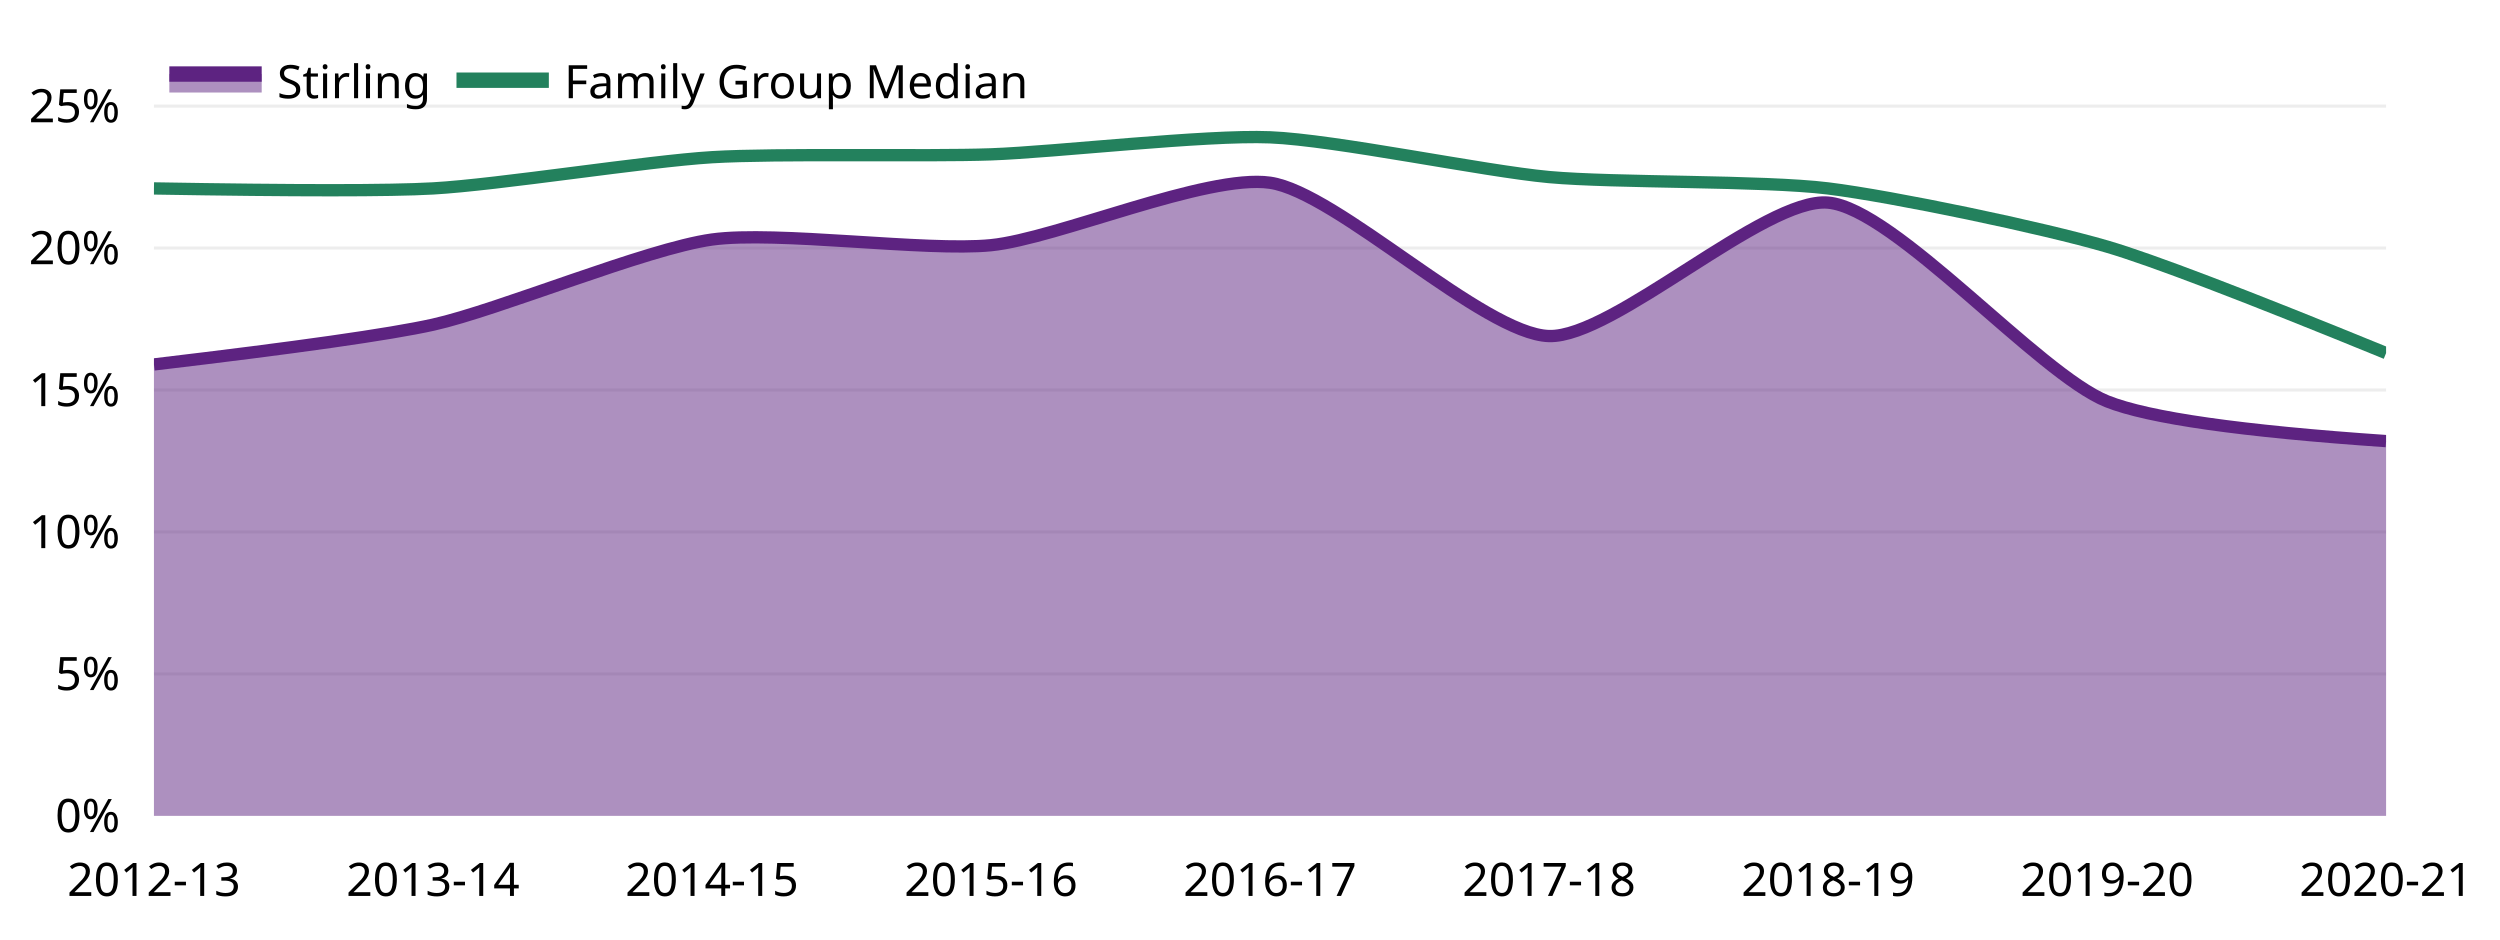
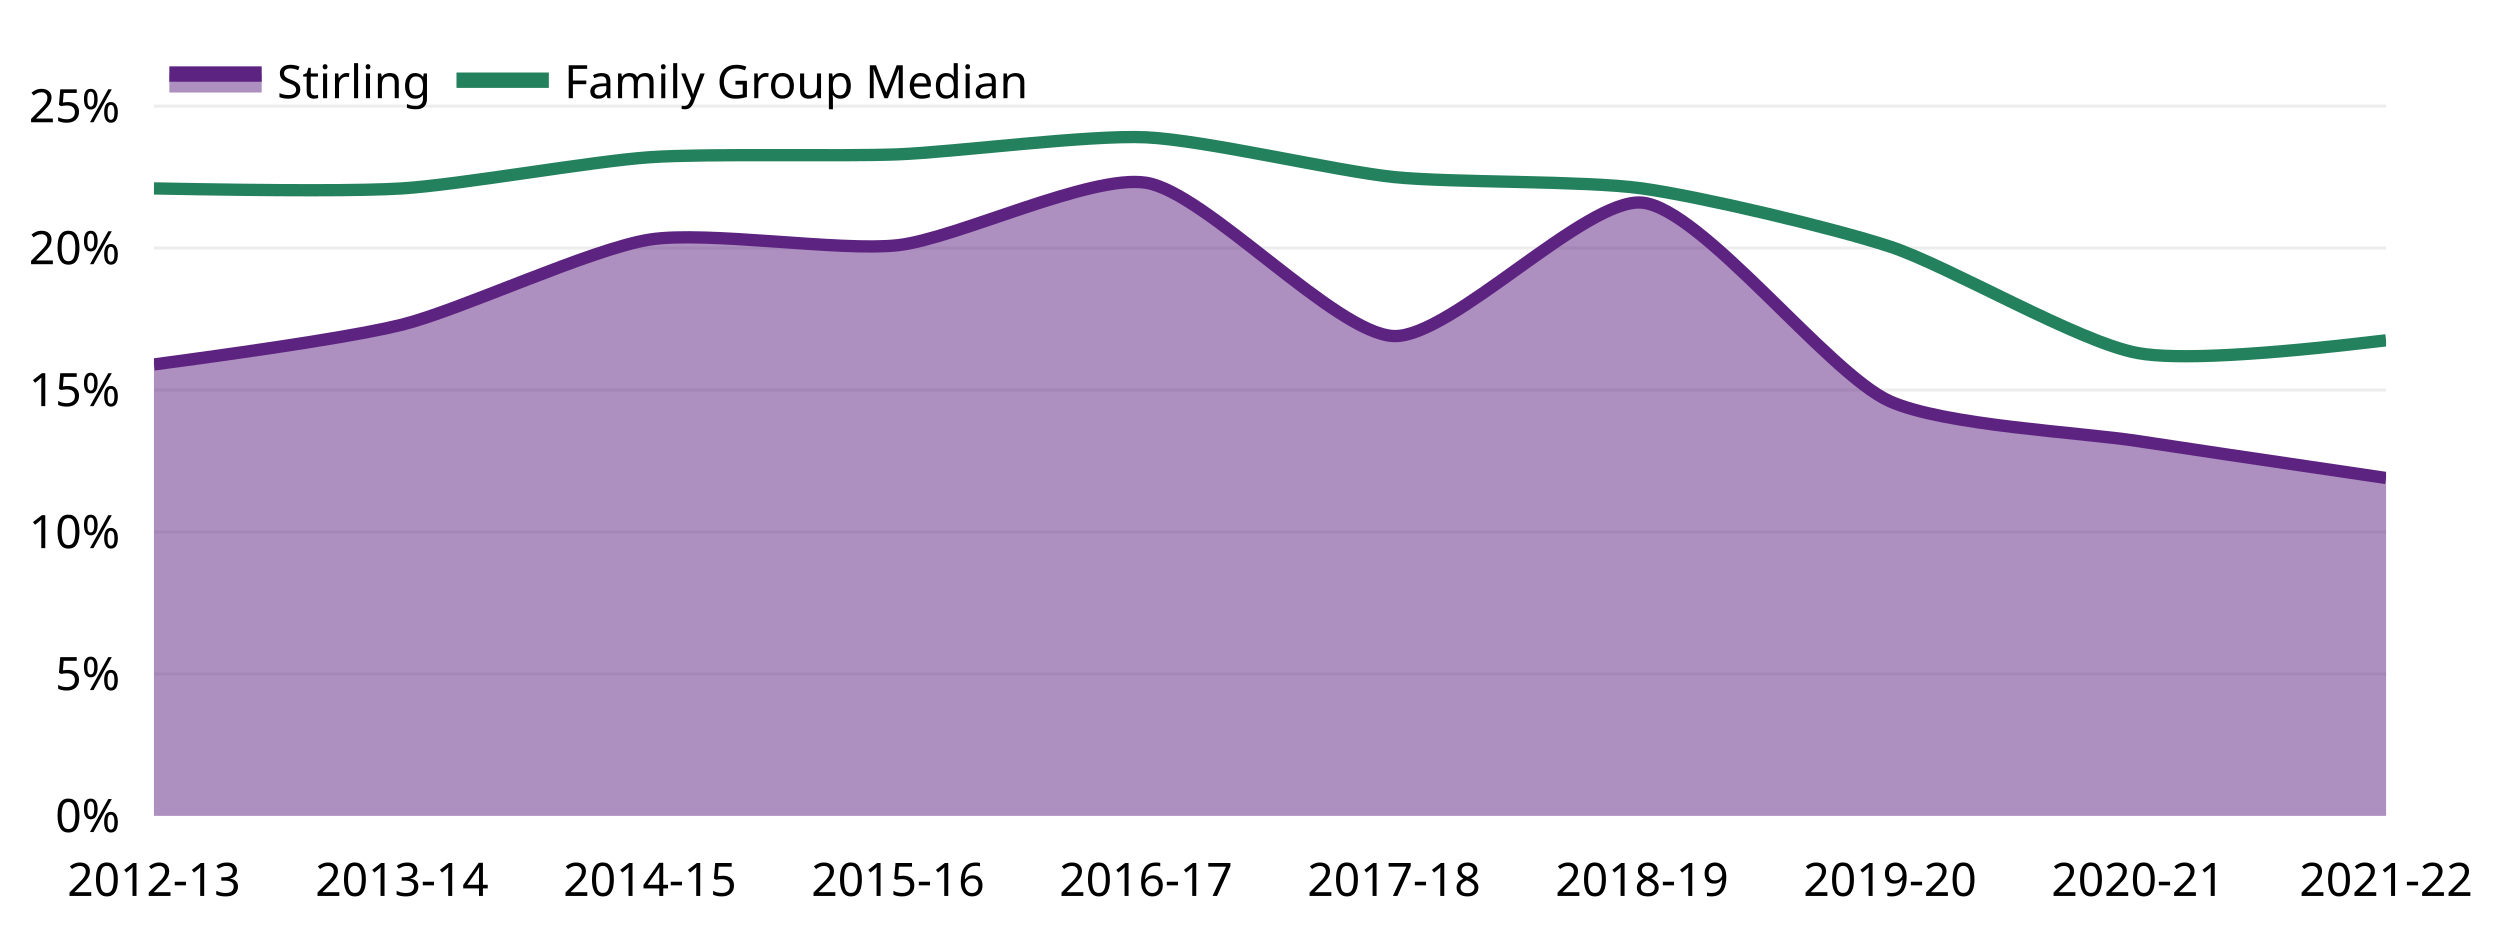
<svg xmlns="http://www.w3.org/2000/svg" class="main-svg" width="812" height="305" style="" viewBox="0 0 812 305">
  <rect x="0" y="0" width="812" height="305" style="fill: rgb(255, 255, 255); fill-opacity: 1;" />
-   <defs id="defs-33e692">
+   <defs id="defs-5a6ab8">
    <g class="clips">
-       <clipPath id="clip33e692xyplot" class="plotclip">
+       <clipPath id="clip5a6ab8xyplot" class="plotclip">
        <rect width="725" height="232" />
      </clipPath>
-       <clipPath class="axesclip" id="clip33e692x">
+       <clipPath class="axesclip" id="clip5a6ab8x">
        <rect x="50" y="0" width="725" height="305" />
      </clipPath>
-       <clipPath class="axesclip" id="clip33e692y">
+       <clipPath class="axesclip" id="clip5a6ab8y">
        <rect x="0" y="33" width="812" height="232" />
      </clipPath>
-       <clipPath class="axesclip" id="clip33e692xy">
+       <clipPath class="axesclip" id="clip5a6ab8xy">
        <rect x="50" y="33" width="725" height="232" />
      </clipPath>
    </g>
    <g class="gradients" />
    <g class="patterns" />
  </defs>
  <g class="bglayer">
    <rect class="bg" x="40" y="23" width="745" height="252" style="fill: rgb(0, 0, 0); fill-opacity: 0; stroke-width: 0;" />
  </g>
  <g class="layer-below">
    <g class="imagelayer" />
    <g class="shapelayer" />
  </g>
  <g class="cartesianlayer">
    <g class="subplot xy">
      <g class="layer-subplot">
        <g class="shapelayer" />
        <g class="imagelayer" />
      </g>
      <g class="gridlayer">
        <g class="x">
-           <path class="xgrid crisp" transform="translate(140.63,0)" d="M0,33v232" style="stroke: rgb(255, 255, 255); stroke-opacity: 1; stroke-width: 1px;" />
-           <path class="xgrid crisp" transform="translate(231.25,0)" d="M0,33v232" style="stroke: rgb(255, 255, 255); stroke-opacity: 1; stroke-width: 1px;" />
-           <path class="xgrid crisp" transform="translate(321.88,0)" d="M0,33v232" style="stroke: rgb(255, 255, 255); stroke-opacity: 1; stroke-width: 1px;" />
-           <path class="xgrid crisp" transform="translate(412.5,0)" d="M0,33v232" style="stroke: rgb(255, 255, 255); stroke-opacity: 1; stroke-width: 1px;" />
-           <path class="xgrid crisp" transform="translate(503.13,0)" d="M0,33v232" style="stroke: rgb(255, 255, 255); stroke-opacity: 1; stroke-width: 1px;" />
-           <path class="xgrid crisp" transform="translate(593.75,0)" d="M0,33v232" style="stroke: rgb(255, 255, 255); stroke-opacity: 1; stroke-width: 1px;" />
-           <path class="xgrid crisp" transform="translate(684.38,0)" d="M0,33v232" style="stroke: rgb(255, 255, 255); stroke-opacity: 1; stroke-width: 1px;" />
+           <path class="xgrid crisp" transform="translate(130.56,0)" d="M0,33v232" style="stroke: rgb(255, 255, 255); stroke-opacity: 1; stroke-width: 1px;" />
+           <path class="xgrid crisp" transform="translate(211.11,0)" d="M0,33v232" style="stroke: rgb(255, 255, 255); stroke-opacity: 1; stroke-width: 1px;" />
+           <path class="xgrid crisp" transform="translate(291.67,0)" d="M0,33v232" style="stroke: rgb(255, 255, 255); stroke-opacity: 1; stroke-width: 1px;" />
+           <path class="xgrid crisp" transform="translate(372.22,0)" d="M0,33v232" style="stroke: rgb(255, 255, 255); stroke-opacity: 1; stroke-width: 1px;" />
+           <path class="xgrid crisp" transform="translate(452.78,0)" d="M0,33v232" style="stroke: rgb(255, 255, 255); stroke-opacity: 1; stroke-width: 1px;" />
+           <path class="xgrid crisp" transform="translate(533.33,0)" d="M0,33v232" style="stroke: rgb(255, 255, 255); stroke-opacity: 1; stroke-width: 1px;" />
+           <path class="xgrid crisp" transform="translate(613.89,0)" d="M0,33v232" style="stroke: rgb(255, 255, 255); stroke-opacity: 1; stroke-width: 1px;" />
+           <path class="xgrid crisp" transform="translate(694.44,0)" d="M0,33v232" style="stroke: rgb(255, 255, 255); stroke-opacity: 1; stroke-width: 1px;" />
        </g>
        <g class="y">
          <path class="ygrid crisp" transform="translate(0,218.89)" d="M50,0h725" style="stroke: rgb(237, 237, 237); stroke-opacity: 1; stroke-width: 1px;" />
          <path class="ygrid crisp" transform="translate(0,172.78)" d="M50,0h725" style="stroke: rgb(237, 237, 237); stroke-opacity: 1; stroke-width: 1px;" />
          <path class="ygrid crisp" transform="translate(0,126.67)" d="M50,0h725" style="stroke: rgb(237, 237, 237); stroke-opacity: 1; stroke-width: 1px;" />
          <path class="ygrid crisp" transform="translate(0,80.56)" d="M50,0h725" style="stroke: rgb(237, 237, 237); stroke-opacity: 1; stroke-width: 1px;" />
          <path class="ygrid crisp" transform="translate(0,34.46)" d="M50,0h725" style="stroke: rgb(237, 237, 237); stroke-opacity: 1; stroke-width: 1px;" />
        </g>
      </g>
      <g class="zerolinelayer">
        <path class="yzl zl crisp" transform="translate(0,265)" d="M50,0h725" style="stroke: rgb(255, 255, 255); stroke-opacity: 1; stroke-width: 2px;" />
      </g>
      <path class="xlines-below" />
      <path class="ylines-below" />
      <g class="overlines-below" />
      <g class="xaxislayer-below" />
      <g class="yaxislayer-below" />
      <g class="overaxes-below" />
-       <g class="plot" transform="translate(50,33)" clip-path="url(#clip33e692xyplot)">
+       <g class="plot" transform="translate(50,33)" clip-path="url(#clip5a6ab8xyplot)">
        <g class="scatterlayer mlayer">
-           <g class="trace scatter trace9f5cc5" style="stroke-miterlimit: 2;">
+           <g class="trace scatter trace366946" style="stroke-miterlimit: 2;">
            <g class="fills">
              <g>
-                 <path class="js-fill" d="M725,232L0,232L0,85.37Q69.66,77.12 90.63,72.46C111.96,67.72 159.87,47.77 181.25,44.8C202.17,41.9 250.86,48.75 271.88,46.64C293.16,44.51 341.89,23.42 362.5,26.35C384.25,29.44 431.83,75.55 453.13,76.15C474.12,76.74 523.12,31.02 543.75,32.81C565.46,34.69 612.1,88.45 634.38,97.36Q654.59,105.44 725,110.27" style="fill: rgb(93, 35, 129); fill-opacity: 0.5; stroke-width: 0;" />
+                 <path class="js-fill" d="M725,232L0,232L0,85.37Q61.96,77.11 80.56,72.46C99.56,67.71 142.05,47.76 161.11,44.8C179.65,41.92 223.01,48.74 241.67,46.64C260.61,44.51 304,23.53 322.22,26.35C341.67,29.36 383.82,75.58 402.78,76.15C421.42,76.71 465.07,31.14 483.33,32.81C502.73,34.58 543.85,88.48 563.89,97.36C581.7,105.26 625.64,107.36 644.44,110.27Q663.23,113.17 725,122.26" style="fill: rgb(93, 35, 129); fill-opacity: 0.5; stroke-width: 0;" />
              </g>
            </g>
            <g class="errorbars" />
            <g class="lines">
-               <path class="js-line" d="M0,85.37Q69.66,77.12 90.63,72.46C111.96,67.72 159.87,47.77 181.25,44.8C202.17,41.9 250.86,48.75 271.88,46.64C293.16,44.51 341.89,23.42 362.5,26.35C384.25,29.44 431.83,75.55 453.13,76.15C474.12,76.74 523.12,31.02 543.75,32.81C565.46,34.69 612.1,88.45 634.38,97.36Q654.59,105.44 725,110.27" style="vector-effect: non-scaling-stroke; fill: none; stroke: rgb(93, 35, 129); stroke-opacity: 1; stroke-width: 4px; opacity: 1;" />
+               <path class="js-line" d="M0,85.37Q61.96,77.11 80.56,72.46C99.56,67.71 142.05,47.76 161.11,44.8C179.65,41.92 223.01,48.74 241.67,46.64C260.61,44.51 304,23.53 322.22,26.35C341.67,29.36 383.82,75.58 402.78,76.15C421.42,76.71 465.07,31.14 483.33,32.81C502.73,34.58 543.85,88.48 563.89,97.36C581.7,105.26 625.64,107.36 644.44,110.27Q663.23,113.17 725,122.26" style="vector-effect: non-scaling-stroke; fill: none; stroke: rgb(93, 35, 129); stroke-opacity: 1; stroke-width: 4px; opacity: 1;" />
            </g>
            <g class="points" />
            <g class="text" />
          </g>
-           <g class="trace scatter trace7c0110" style="stroke-miterlimit: 2; opacity: 1;">
+           <g class="trace scatter trace41215b" style="stroke-miterlimit: 2; opacity: 1;">
            <g class="fills" />
            <g class="errorbars" />
            <g class="lines">
-               <path class="js-line" d="M0,28.2Q69.52,29.38 90.63,28.2C111.81,27.02 160.07,19.35 181.25,18.06C202.36,16.77 250.74,17.88 271.88,17.13C293.03,16.38 341.4,10.75 362.5,11.6C383.69,12.45 431.93,22.57 453.13,24.51C474.23,26.44 522.71,25.6 543.75,28.2C565.01,30.83 613.47,40.97 634.38,47.1Q655.78,53.37 725,81.69" style="vector-effect: non-scaling-stroke; fill: none; stroke: rgb(35, 129, 93); stroke-opacity: 1; stroke-width: 4px; opacity: 1;" />
+               <path class="js-line" d="M0,28.2Q61.8,29.38 80.56,28.2C99.39,27.02 142.28,19.35 161.11,18.06C179.87,16.78 222.88,17.88 241.67,17.13C260.48,16.38 303.47,10.75 322.22,11.6C341.07,12.45 383.93,22.57 402.78,24.51C421.52,26.43 464.65,25.6 483.33,28.2C502.25,30.83 545.36,41 563.89,47.1C582.97,53.38 625.24,78.25 644.44,81.69Q662.86,84.99 725,77.54" style="vector-effect: non-scaling-stroke; fill: none; stroke: rgb(35, 129, 93); stroke-opacity: 1; stroke-width: 4px; opacity: 1;" />
            </g>
            <g class="points" />
            <g class="text" />
          </g>
        </g>
      </g>
      <g class="overplot" />
      <path class="xlines-above crisp" d="M0,0" style="fill: none;" />
      <path class="ylines-above crisp" d="M0,0" style="fill: none;" />
      <g class="overlines-above" />
      <g class="xaxislayer-above">
        <g class="xtick">
          <text text-anchor="middle" x="0" y="291" transform="translate(50,0)" style="font-family: 'Segoe UI Semibold'; font-size: 15px; fill: rgb(0, 0, 0); fill-opacity: 1; white-space: pre; opacity: 1;">2012-13</text>
        </g>
        <g class="xtick">
-           <text text-anchor="middle" x="0" y="291" transform="translate(140.63,0)" style="font-family: 'Segoe UI Semibold'; font-size: 15px; fill: rgb(0, 0, 0); fill-opacity: 1; white-space: pre; opacity: 1;">2013-14</text>
-         </g>
-         <g class="xtick">
-           <text text-anchor="middle" x="0" y="291" transform="translate(231.25,0)" style="font-family: 'Segoe UI Semibold'; font-size: 15px; fill: rgb(0, 0, 0); fill-opacity: 1; white-space: pre; opacity: 1;">2014-15</text>
-         </g>
-         <g class="xtick">
-           <text text-anchor="middle" x="0" y="291" transform="translate(321.88,0)" style="font-family: 'Segoe UI Semibold'; font-size: 15px; fill: rgb(0, 0, 0); fill-opacity: 1; white-space: pre; opacity: 1;">2015-16</text>
-         </g>
-         <g class="xtick">
-           <text text-anchor="middle" x="0" y="291" transform="translate(412.5,0)" style="font-family: 'Segoe UI Semibold'; font-size: 15px; fill: rgb(0, 0, 0); fill-opacity: 1; white-space: pre; opacity: 1;">2016-17</text>
-         </g>
-         <g class="xtick">
-           <text text-anchor="middle" x="0" y="291" transform="translate(503.13,0)" style="font-family: 'Segoe UI Semibold'; font-size: 15px; fill: rgb(0, 0, 0); fill-opacity: 1; white-space: pre; opacity: 1;">2017-18</text>
-         </g>
-         <g class="xtick">
-           <text text-anchor="middle" x="0" y="291" transform="translate(593.75,0)" style="font-family: 'Segoe UI Semibold'; font-size: 15px; fill: rgb(0, 0, 0); fill-opacity: 1; white-space: pre; opacity: 1;">2018-19</text>
-         </g>
-         <g class="xtick">
-           <text text-anchor="middle" x="0" y="291" transform="translate(684.38,0)" style="font-family: 'Segoe UI Semibold'; font-size: 15px; fill: rgb(0, 0, 0); fill-opacity: 1; white-space: pre; opacity: 1;">2019-20</text>
-         </g>
-         <g class="xtick">
-           <text text-anchor="middle" x="0" y="291" transform="translate(775,0)" style="font-family: 'Segoe UI Semibold'; font-size: 15px; fill: rgb(0, 0, 0); fill-opacity: 1; white-space: pre; opacity: 1;">2020-21</text>
+           <text text-anchor="middle" x="0" y="291" transform="translate(130.56,0)" style="font-family: 'Segoe UI Semibold'; font-size: 15px; fill: rgb(0, 0, 0); fill-opacity: 1; white-space: pre; opacity: 1;">2013-14</text>
+         </g>
+         <g class="xtick">
+           <text text-anchor="middle" x="0" y="291" transform="translate(211.11,0)" style="font-family: 'Segoe UI Semibold'; font-size: 15px; fill: rgb(0, 0, 0); fill-opacity: 1; white-space: pre; opacity: 1;">2014-15</text>
+         </g>
+         <g class="xtick">
+           <text text-anchor="middle" x="0" y="291" transform="translate(291.67,0)" style="font-family: 'Segoe UI Semibold'; font-size: 15px; fill: rgb(0, 0, 0); fill-opacity: 1; white-space: pre; opacity: 1;">2015-16</text>
+         </g>
+         <g class="xtick">
+           <text text-anchor="middle" x="0" y="291" transform="translate(372.22,0)" style="font-family: 'Segoe UI Semibold'; font-size: 15px; fill: rgb(0, 0, 0); fill-opacity: 1; white-space: pre; opacity: 1;">2016-17</text>
+         </g>
+         <g class="xtick">
+           <text text-anchor="middle" x="0" y="291" transform="translate(452.78,0)" style="font-family: 'Segoe UI Semibold'; font-size: 15px; fill: rgb(0, 0, 0); fill-opacity: 1; white-space: pre; opacity: 1;">2017-18</text>
+         </g>
+         <g class="xtick">
+           <text text-anchor="middle" x="0" y="291" transform="translate(533.33,0)" style="font-family: 'Segoe UI Semibold'; font-size: 15px; fill: rgb(0, 0, 0); fill-opacity: 1; white-space: pre; opacity: 1;">2018-19</text>
+         </g>
+         <g class="xtick">
+           <text text-anchor="middle" x="0" y="291" transform="translate(613.89,0)" style="font-family: 'Segoe UI Semibold'; font-size: 15px; fill: rgb(0, 0, 0); fill-opacity: 1; white-space: pre; opacity: 1;">2019-20</text>
+         </g>
+         <g class="xtick">
+           <text text-anchor="middle" x="0" y="291" transform="translate(694.44,0)" style="font-family: 'Segoe UI Semibold'; font-size: 15px; fill: rgb(0, 0, 0); fill-opacity: 1; white-space: pre; opacity: 1;">2020-21</text>
+         </g>
+         <g class="xtick">
+           <text text-anchor="middle" x="0" y="291" transform="translate(775,0)" style="font-family: 'Segoe UI Semibold'; font-size: 15px; fill: rgb(0, 0, 0); fill-opacity: 1; white-space: pre; opacity: 1;">2021-22</text>
        </g>
      </g>
      <g class="yaxislayer-above">
        <g class="ytick">
          <text text-anchor="end" x="39" y="5.25" transform="translate(0,265)" style="font-family: 'Segoe UI Semibold'; font-size: 15px; fill: rgb(0, 0, 0); fill-opacity: 1; white-space: pre; opacity: 1;">0%</text>
        </g>
        <g class="ytick">
          <text text-anchor="end" x="39" y="5.25" style="font-family: 'Segoe UI Semibold'; font-size: 15px; fill: rgb(0, 0, 0); fill-opacity: 1; white-space: pre; opacity: 1;" transform="translate(0,218.89)">5%</text>
        </g>
        <g class="ytick">
          <text text-anchor="end" x="39" y="5.25" style="font-family: 'Segoe UI Semibold'; font-size: 15px; fill: rgb(0, 0, 0); fill-opacity: 1; white-space: pre; opacity: 1;" transform="translate(0,172.78)">10%</text>
        </g>
        <g class="ytick">
          <text text-anchor="end" x="39" y="5.25" style="font-family: 'Segoe UI Semibold'; font-size: 15px; fill: rgb(0, 0, 0); fill-opacity: 1; white-space: pre; opacity: 1;" transform="translate(0,126.67)">15%</text>
        </g>
        <g class="ytick">
          <text text-anchor="end" x="39" y="5.25" style="font-family: 'Segoe UI Semibold'; font-size: 15px; fill: rgb(0, 0, 0); fill-opacity: 1; white-space: pre; opacity: 1;" transform="translate(0,80.56)">20%</text>
        </g>
        <g class="ytick">
          <text text-anchor="end" x="39" y="5.25" style="font-family: 'Segoe UI Semibold'; font-size: 15px; fill: rgb(0, 0, 0); fill-opacity: 1; white-space: pre; opacity: 1;" transform="translate(0,34.46)">25%</text>
        </g>
      </g>
      <g class="overaxes-above" />
    </g>
  </g>
  <g class="polarlayer" />
  <g class="smithlayer" />
  <g class="ternarylayer" />
  <g class="geolayer" />
  <g class="funnelarealayer" />
  <g class="pielayer" />
  <g class="iciclelayer" />
  <g class="treemaplayer" />
  <g class="sunburstlayer" />
  <g class="glimages" />
-   <defs id="topdefs-33e692">
+   <defs id="topdefs-5a6ab8">
    <g class="clips" />
-     <clipPath id="legend33e692">
+     <clipPath id="legend5a6ab8">
      <rect width="285" height="33" x="0" y="0" />
    </clipPath>
  </defs>
  <g class="layer-above">
    <g class="imagelayer" />
    <g class="shapelayer" />
  </g>
  <g class="infolayer">
    <g class="legend" pointer-events="all" transform="translate(50,9.8)">
      <rect class="bg" shape-rendering="crispEdges" width="285" height="33" x="0" y="0" style="stroke: rgb(68, 68, 68); stroke-opacity: 1; fill: rgb(0, 0, 0); fill-opacity: 0; stroke-width: 0px;" />
-       <g class="scrollbox" transform="" clip-path="url(#legend33e692)">
+       <g class="scrollbox" transform="" clip-path="url(#legend5a6ab8)">
        <g class="groups">
          <g class="traces" transform="translate(0,16.25)" style="opacity: 1;">
            <text class="legendtext" text-anchor="start" x="40" y="5.85" style="font-family: 'Segoe UI Semibold'; font-size: 15px; fill: rgb(0, 0, 0); fill-opacity: 1; white-space: pre;">Stirling</text>
            <g class="layers">
              <g class="legendfill">
                <path class="js-fill" d="M5,-2h30v6h-30z" style="stroke-width: 0; fill: rgb(93, 35, 129); fill-opacity: 0.5;" />
              </g>
              <g class="legendlines">
                <path class="js-line" d="M5,-2h30" style="fill: none; stroke: rgb(93, 35, 129); stroke-opacity: 1; stroke-width: 5px;" />
              </g>
              <g class="legendsymbols">
                <g class="legendpoints" />
              </g>
            </g>
            <rect class="legendtoggle" x="0" y="-11.25" width="90.766" height="22.5" style="fill: rgb(0, 0, 0); fill-opacity: 0;" />
          </g>
          <g class="traces" transform="translate(93.26562,16.25)" style="opacity: 1;">
            <text class="legendtext" text-anchor="start" x="40" y="5.85" style="font-family: 'Segoe UI Semibold'; font-size: 15px; fill: rgb(0, 0, 0); fill-opacity: 1; white-space: pre;">Family Group Median</text>
            <g class="layers" style="opacity: 1;">
              <g class="legendfill" />
              <g class="legendlines">
                <path class="js-line" d="M5,0h30" style="fill: none; stroke: rgb(35, 129, 93); stroke-opacity: 1; stroke-width: 5px;" />
              </g>
              <g class="legendsymbols">
                <g class="legendpoints" />
              </g>
            </g>
            <rect class="legendtoggle" x="0" y="-11.25" width="188.609" height="22.5" style="fill: rgb(0, 0, 0); fill-opacity: 0;" />
          </g>
        </g>
      </g>
      <rect class="scrollbar" rx="20" ry="3" width="0" height="0" x="0" y="0" style="fill: rgb(128, 139, 164); fill-opacity: 1;" />
    </g>
    <g class="g-gtitle" />
    <g class="g-xtitle" />
    <g class="g-ytitle" />
  </g>
</svg>
